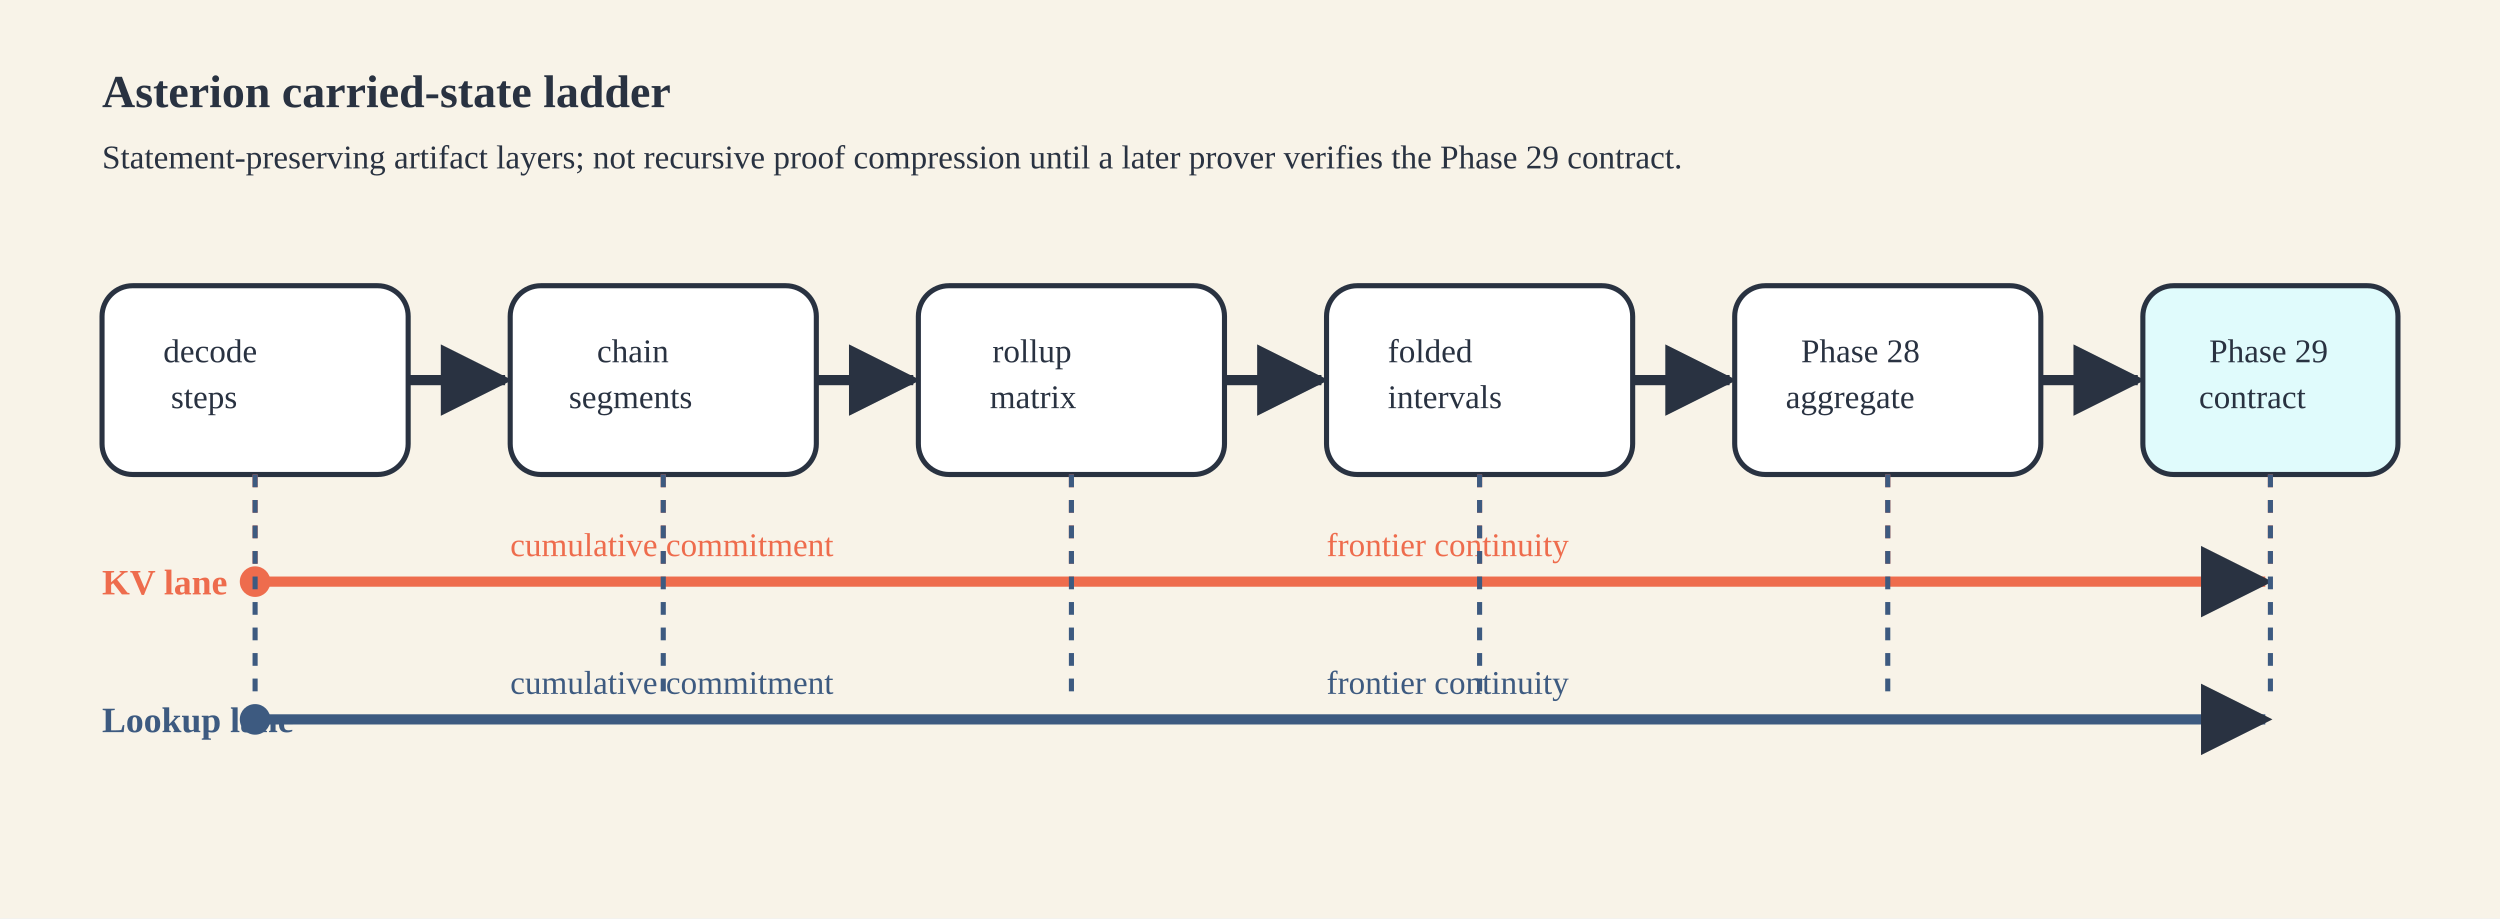
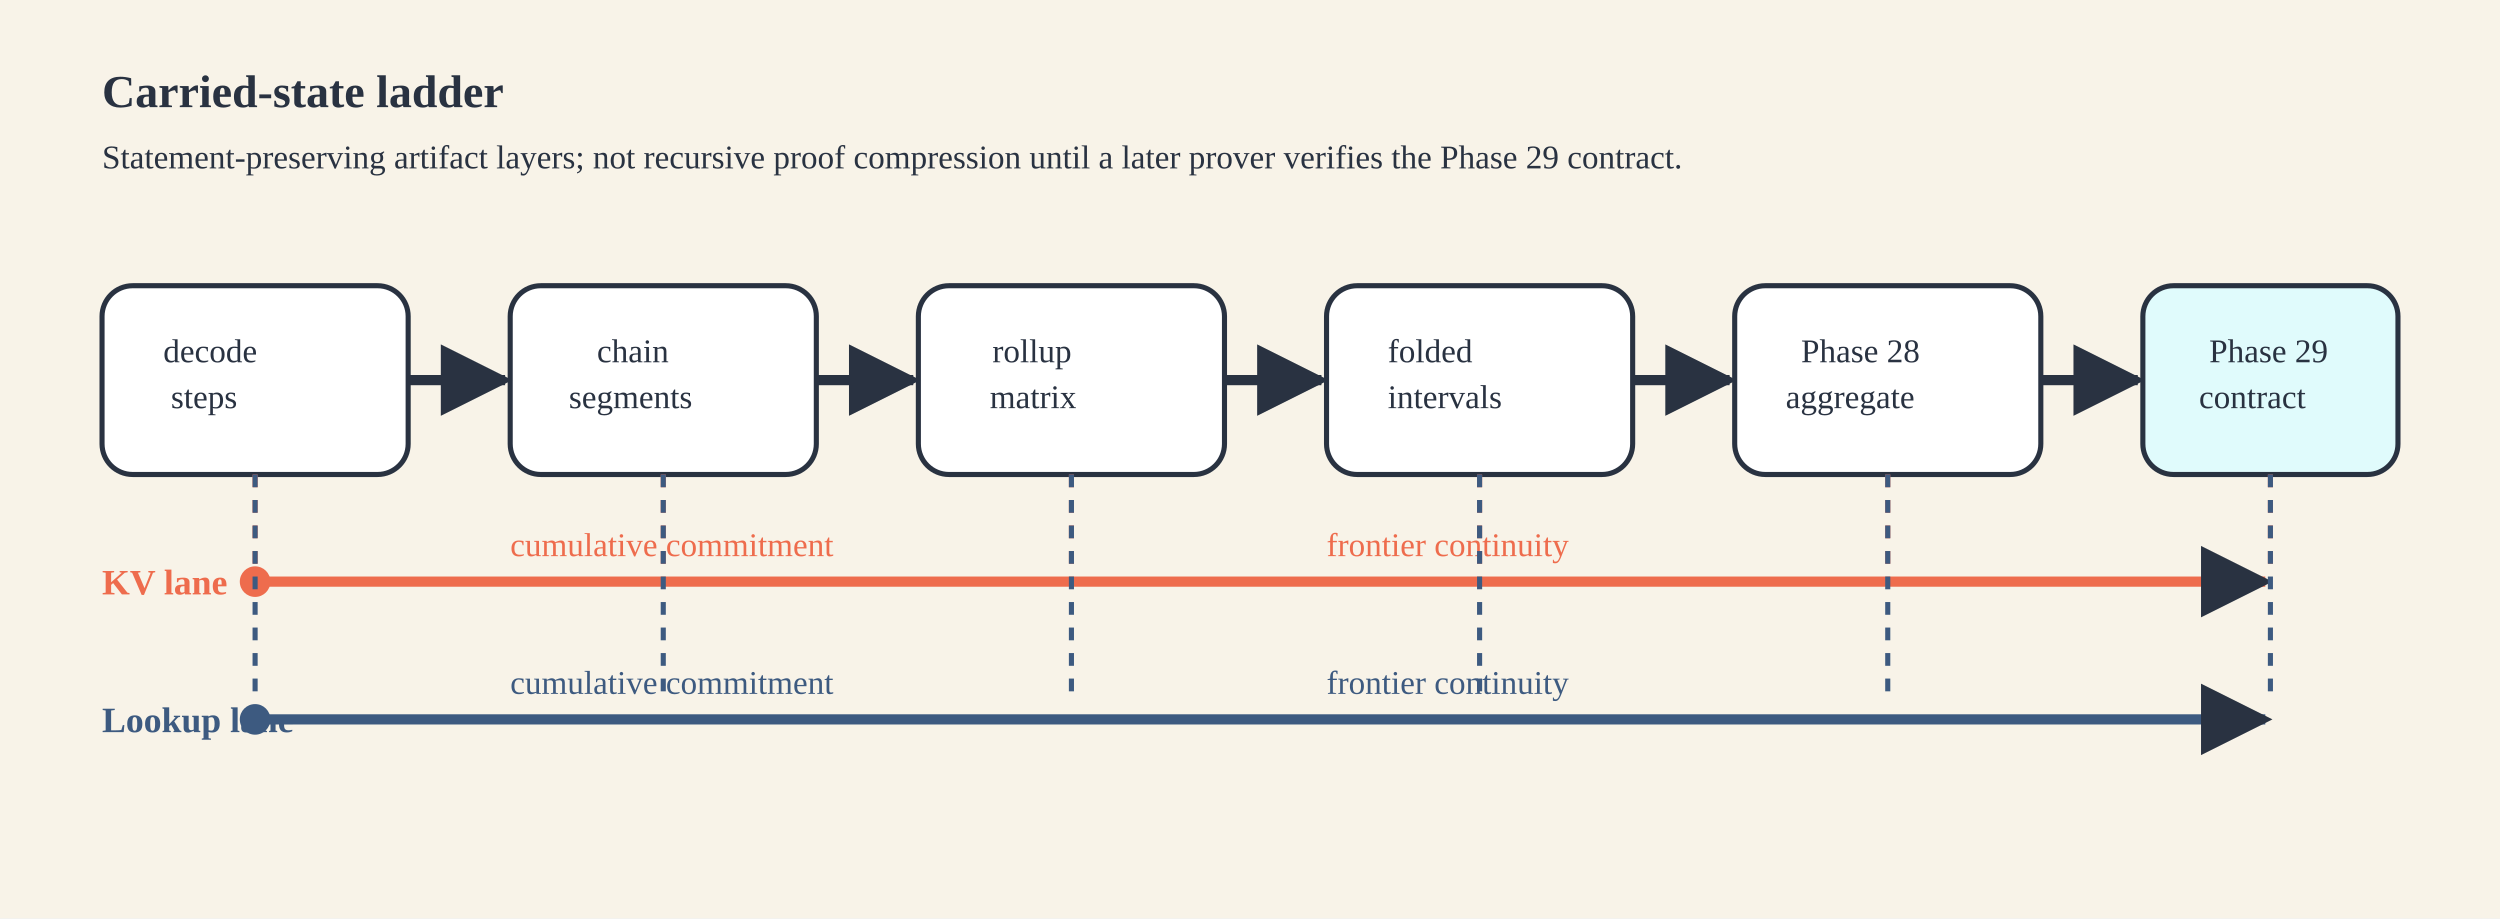
<svg xmlns="http://www.w3.org/2000/svg" width="980" height="360" viewBox="0 0 980 360" role="img" aria-labelledby="title desc">
  <defs>
    <marker id="arrow" viewBox="0 0 10 10" refX="9" refY="5" markerWidth="7" markerHeight="7" orient="auto-start-reverse">
      <path d="M 0 0 L 10 5 L 0 10 z" fill="#293241" />
    </marker>
    <style>
      .bg { fill: #f8f3e8; }
      .box { fill: #ffffff; stroke: #293241; stroke-width: 2; rx: 12; }
      .contract { fill: #e0fbfc; stroke: #293241; stroke-width: 2; rx: 12; }
      .lane { fill: none; stroke-width: 4; marker-end: url(#arrow); }
      .main { stroke: #293241; }
      .kv { stroke: #ee6c4d; }
      .lookup { stroke: #3d5a80; }
      .label { fill: #293241; font-family: Georgia, 'Times New Roman', serif; font-size: 18px; font-weight: 700; }
      .small { fill: #293241; font-family: Georgia, 'Times New Roman', serif; font-size: 13px; }
      .lane-label { font-family: Georgia, 'Times New Roman', serif; font-size: 14px; font-weight: 700; }
      .kv-label { fill: #ee6c4d; }
      .lookup-label { fill: #3d5a80; }
    </style>
  </defs>
  <rect class="bg" x="0" y="0" width="980" height="360" />
-   <text class="label" x="40" y="42">Asterion carried-state ladder</text>
+   <text class="label" x="40" y="42">Carried-state ladder</text>
  <text class="small" x="40" y="66">Statement-preserving artifact layers; not recursive proof compression until a later prover verifies the Phase 29 contract.</text>
  <rect class="box" x="40" y="112" width="120" height="74" />
  <text class="small" x="64" y="142">decode</text>
  <text class="small" x="67" y="160">steps</text>
  <rect class="box" x="200" y="112" width="120" height="74" />
  <text class="small" x="234" y="142">chain</text>
  <text class="small" x="223" y="160">segments</text>
  <rect class="box" x="360" y="112" width="120" height="74" />
  <text class="small" x="389" y="142">rollup</text>
  <text class="small" x="388" y="160">matrix</text>
  <rect class="box" x="520" y="112" width="120" height="74" />
  <text class="small" x="544" y="142">folded</text>
  <text class="small" x="544" y="160">intervals</text>
  <rect class="box" x="680" y="112" width="120" height="74" />
  <text class="small" x="706" y="142">Phase 28</text>
  <text class="small" x="700" y="160">aggregate</text>
  <rect class="contract" x="840" y="112" width="100" height="74" />
  <text class="small" x="866" y="142">Phase 29</text>
  <text class="small" x="862" y="160">contract</text>
  <path class="lane main" d="M 160 149 H 198" />
  <path class="lane main" d="M 320 149 H 358" />
  <path class="lane main" d="M 480 149 H 518" />
  <path class="lane main" d="M 640 149 H 678" />
  <path class="lane main" d="M 800 149 H 838" />
  <path class="lane kv" d="M 100 228 H 888" />
  <path class="lane lookup" d="M 100 282 H 888" />
  <circle cx="100" cy="228" r="6" fill="#ee6c4d" />
  <circle cx="100" cy="282" r="6" fill="#3d5a80" />
  <text class="lane-label kv-label" x="40" y="233">KV lane</text>
  <text class="small kv-label" x="200" y="218">cumulative commitment</text>
  <text class="small kv-label" x="520" y="218">frontier continuity</text>
  <text class="lane-label lookup-label" x="40" y="287">Lookup lane</text>
  <text class="small lookup-label" x="200" y="272">cumulative commitment</text>
  <text class="small lookup-label" x="520" y="272">frontier continuity</text>
  <path d="M 100 186 V 222" stroke="#ee6c4d" stroke-width="2" stroke-dasharray="5 5" />
  <path d="M 260 186 V 222" stroke="#ee6c4d" stroke-width="2" stroke-dasharray="5 5" />
  <path d="M 420 186 V 222" stroke="#ee6c4d" stroke-width="2" stroke-dasharray="5 5" />
  <path d="M 580 186 V 222" stroke="#ee6c4d" stroke-width="2" stroke-dasharray="5 5" />
  <path d="M 740 186 V 222" stroke="#ee6c4d" stroke-width="2" stroke-dasharray="5 5" />
  <path d="M 890 186 V 222" stroke="#ee6c4d" stroke-width="2" stroke-dasharray="5 5" />
  <path d="M 100 186 V 276" stroke="#3d5a80" stroke-width="2" stroke-dasharray="5 5" />
  <path d="M 260 186 V 276" stroke="#3d5a80" stroke-width="2" stroke-dasharray="5 5" />
  <path d="M 420 186 V 276" stroke="#3d5a80" stroke-width="2" stroke-dasharray="5 5" />
  <path d="M 580 186 V 276" stroke="#3d5a80" stroke-width="2" stroke-dasharray="5 5" />
  <path d="M 740 186 V 276" stroke="#3d5a80" stroke-width="2" stroke-dasharray="5 5" />
  <path d="M 890 186 V 276" stroke="#3d5a80" stroke-width="2" stroke-dasharray="5 5" />
</svg>
